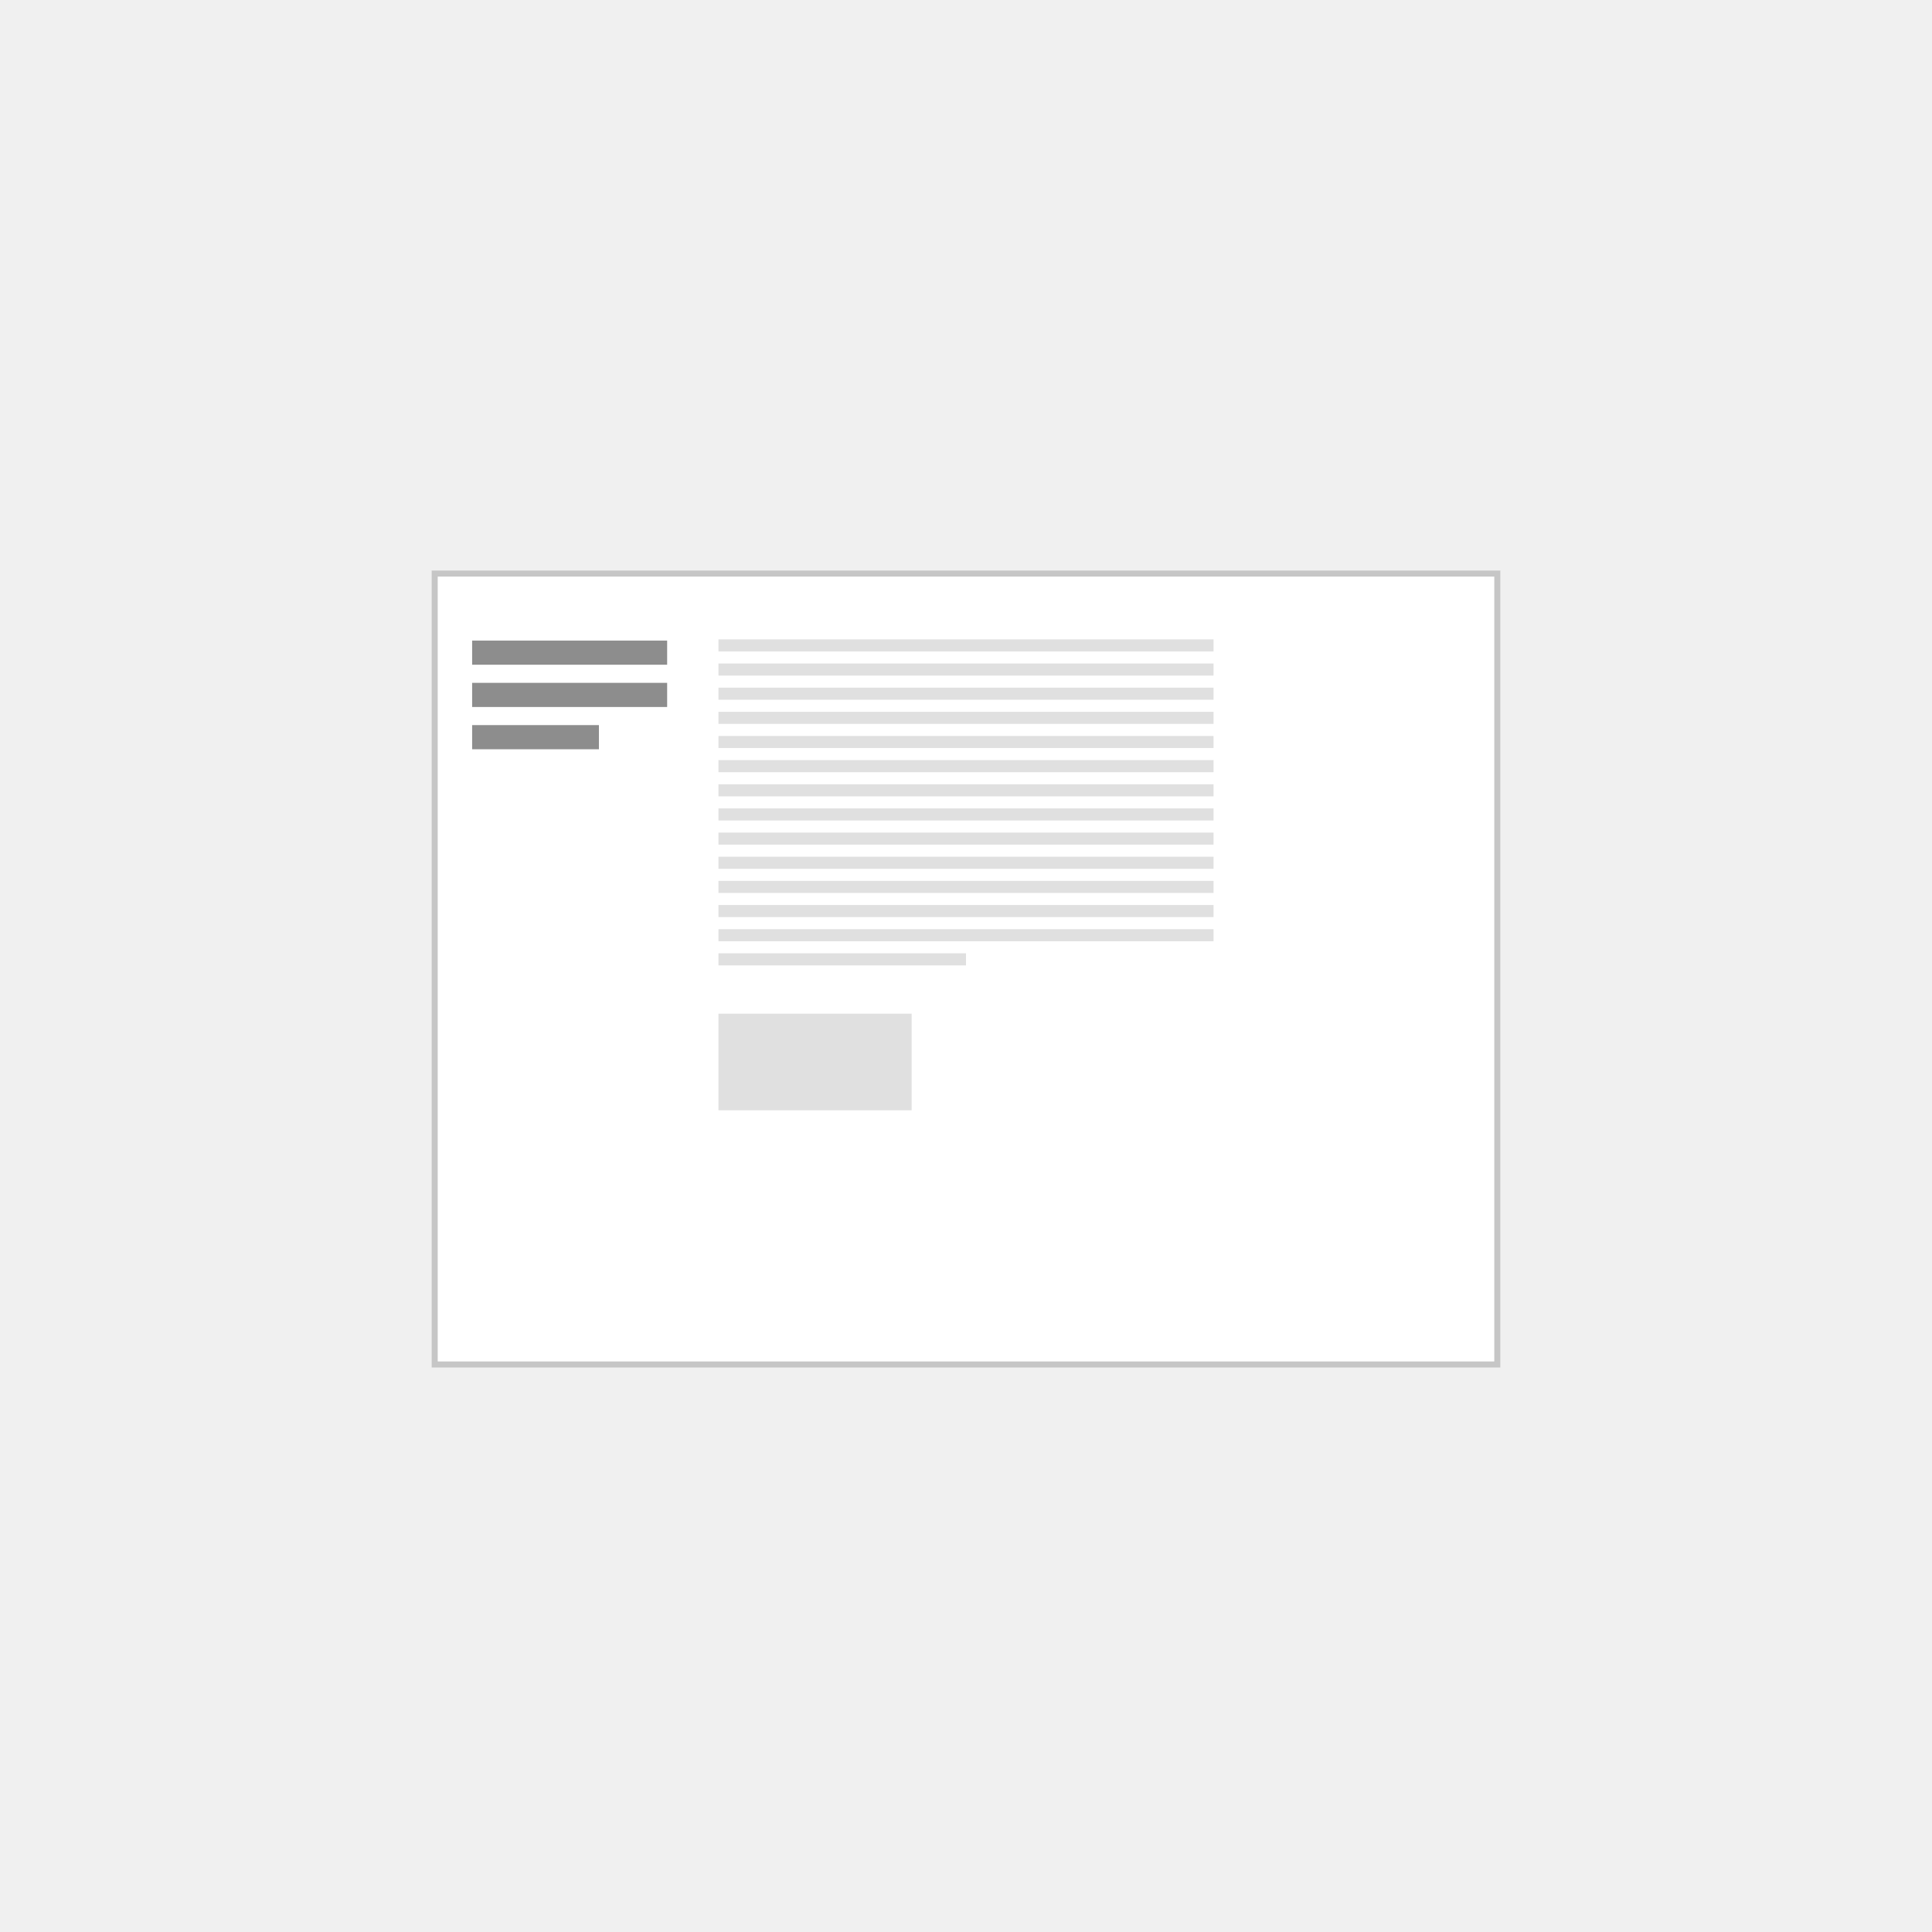
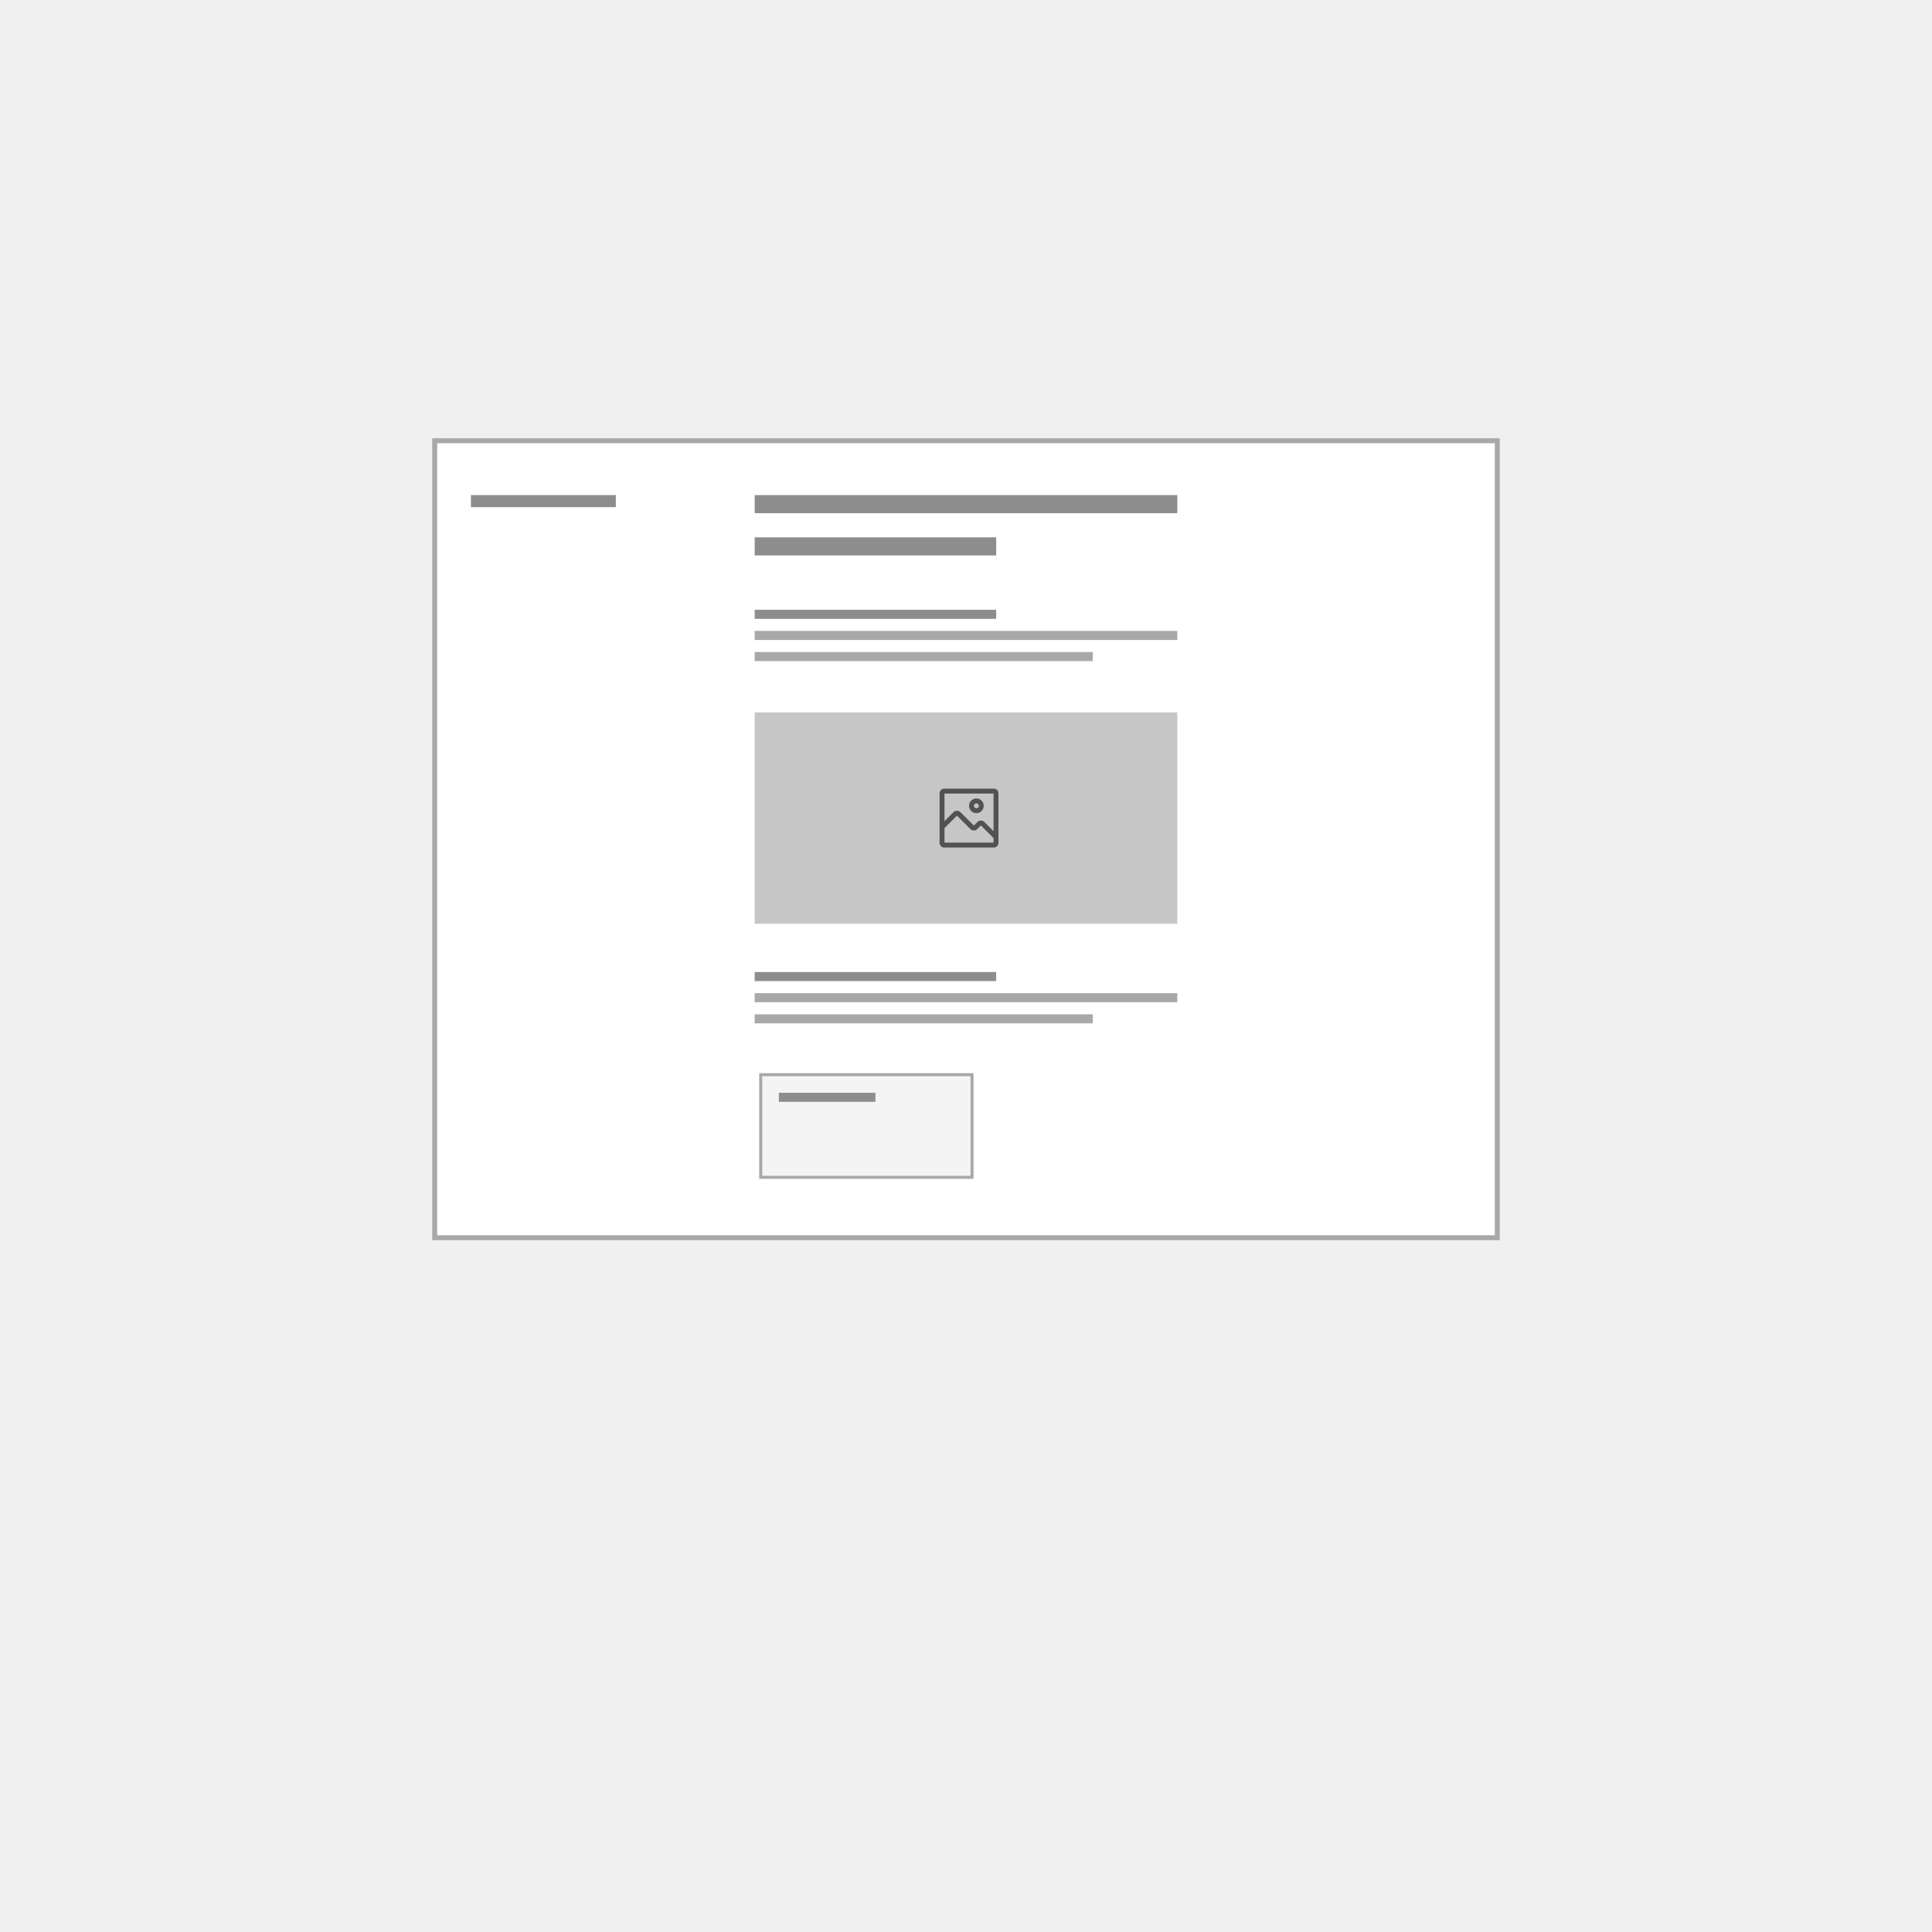
- <svg xmlns="http://www.w3.org/2000/svg" version="1.1" id="Layer_1" x="0px" y="0px" width="320px" height="320px" viewBox="0 0 320 320" enable-background="new 0 0 320 320" xml:space="preserve">
-   <g id="content_section">
-     <g id="Group-3-Copy" transform="translate(72, 95)">
-       <g id="Group-3">
-         <rect id="Rectangle-Copy-14" fill-rule="evenodd" clip-rule="evenodd" fill="#FFFFFF" stroke="#C6C6C6" width="176" height="131" />
-       </g>
-       <g id="Group-2" transform="translate(47, 8)">
-         <rect id="Rectangle-Copy" x="-40.8" y="3.1" fill-rule="evenodd" clip-rule="evenodd" fill="#8D8D8D" width="32.3" height="4" />
-         <rect id="Rectangle-Copy-2" x="-40.8" y="10.1" fill-rule="evenodd" clip-rule="evenodd" fill="#8D8D8D" width="32.3" height="4" />
-         <rect id="Rectangle-Copy-3" x="-40.8" y="17.1" fill-rule="evenodd" clip-rule="evenodd" fill="#8D8D8D" width="21" height="4" />
-       </g>
-       <rect id="Rectangle-Copy-24" x="47" y="72.9" fill-rule="evenodd" clip-rule="evenodd" fill="#E0E0E0" width="32" height="16" />
-       <g id="Group" transform="translate(47, 36)">
-         <rect id="Rectangle-Copy-4" y="-25.1" fill-rule="evenodd" clip-rule="evenodd" fill="#E0E0E0" width="82" height="2" />
-         <rect id="Rectangle-Copy-5" y="-21.1" fill-rule="evenodd" clip-rule="evenodd" fill="#E0E0E0" width="82" height="2" />
-         <rect id="Rectangle-Copy-6" y="-17.1" fill-rule="evenodd" clip-rule="evenodd" fill="#E0E0E0" width="82" height="2" />
-         <rect id="Rectangle-Copy-8" y="-13.1" fill-rule="evenodd" clip-rule="evenodd" fill="#E0E0E0" width="82" height="2" />
-         <rect id="Rectangle-Copy-9" y="-9.1" fill-rule="evenodd" clip-rule="evenodd" fill="#E0E0E0" width="82" height="2" />
-         <rect id="Rectangle-Copy-10" y="-5.1" fill-rule="evenodd" clip-rule="evenodd" fill="#E0E0E0" width="82" height="2" />
-         <rect id="Rectangle-Copy-11" y="-1.1" fill-rule="evenodd" clip-rule="evenodd" fill="#E0E0E0" width="82" height="2" />
-         <rect id="Rectangle-Copy-12" y="2.9" fill-rule="evenodd" clip-rule="evenodd" fill="#E0E0E0" width="82" height="2" />
-         <rect id="Rectangle-Copy-13" y="6.9" fill-rule="evenodd" clip-rule="evenodd" fill="#E0E0E0" width="82" height="2" />
-         <rect id="Rectangle-Copy-15" y="10.9" fill-rule="evenodd" clip-rule="evenodd" fill="#E0E0E0" width="82" height="2" />
-         <rect id="Rectangle-Copy-16" y="14.9" fill-rule="evenodd" clip-rule="evenodd" fill="#E0E0E0" width="82" height="2" />
-         <rect id="Rectangle-Copy-17" y="18.9" fill-rule="evenodd" clip-rule="evenodd" fill="#E0E0E0" width="82" height="2" />
-         <rect id="Rectangle-Copy-18" y="22.9" fill-rule="evenodd" clip-rule="evenodd" fill="#E0E0E0" width="82" height="2" />
-         <rect id="Rectangle-Copy-7" y="26.9" fill-rule="evenodd" clip-rule="evenodd" fill="#E0E0E0" width="41" height="2" />
-       </g>
-     </g>
-   </g>
+ <svg xmlns="http://www.w3.org/2000/svg" width="320" height="320" viewBox="0 0 320 320" fill="none">
+   <path fill-rule="evenodd" clip-rule="evenodd" d="M156.1 136L155.903 136.376L156.964 138.4H154V138.933H156.964L155.903 140.957L156.1 141.333L157.5 138.667L156.1 136V136Z" fill="#0F62FE" />
+   <rect x="72" y="73" width="176" height="132" fill="white" stroke="#A8A8A8" stroke-width="0.823" />
+   <rect x="126" y="178" width="35" height="17" fill="#F4F4F4" stroke="#A8A8A8" stroke-width="0.5" />
+   <rect x="125" y="118" width="70" height="35" fill="#C6C6C6" />
+   <path fill-rule="evenodd" clip-rule="evenodd" d="M161.719 134.688C161.046 134.688 160.5 134.142 160.5 133.469C160.5 132.796 161.046 132.25 161.719 132.25C162.392 132.25 162.938 132.796 162.938 133.469C162.938 133.792 162.809 134.102 162.581 134.331C162.352 134.559 162.042 134.688 161.719 134.688V134.688ZM161.719 133.062C161.494 133.062 161.312 133.244 161.312 133.469C161.312 133.693 161.494 133.875 161.719 133.875C161.943 133.875 162.125 133.693 162.125 133.469C162.125 133.244 161.943 133.062 161.719 133.062ZM164.623 130.625H156.377C155.961 130.625 155.625 130.961 155.625 131.377V139.623C155.625 139.823 155.704 140.014 155.845 140.155C155.986 140.296 156.177 140.375 156.377 140.375H164.623C164.823 140.375 165.014 140.296 165.155 140.155C165.296 140.014 165.375 139.823 165.375 139.623V131.377C165.375 130.961 165.039 130.625 164.623 130.625ZM164.562 131.438V137.665L163.043 136.146C162.891 135.993 162.684 135.908 162.468 135.908C162.253 135.908 162.046 135.993 161.893 136.146L161.312 136.739L159.078 134.521C158.926 134.368 158.719 134.283 158.503 134.283C158.288 134.283 158.081 134.368 157.928 134.521L156.438 136.012V131.438H164.562ZM156.438 139.562V137.157L158.501 135.094V135.094L160.723 137.316C160.876 137.469 161.083 137.554 161.298 137.554C161.514 137.554 161.721 137.469 161.873 137.316L162.466 136.719V136.719L164.562 138.815V139.562H156.438Z" fill="#525252" />
+   <mask id="mask0_0_4624" style="mask-type:luminance" maskUnits="userSpaceOnUse" x="155" y="130" width="11" height="11">
+     <path fill-rule="evenodd" clip-rule="evenodd" d="M161.719 134.688C161.046 134.688 160.5 134.142 160.5 133.469C160.5 132.796 161.046 132.25 161.719 132.25C162.392 132.25 162.938 132.796 162.938 133.469C162.938 133.792 162.809 134.102 162.581 134.331C162.352 134.559 162.042 134.688 161.719 134.688V134.688ZM161.719 133.062C161.494 133.062 161.312 133.244 161.312 133.469C161.312 133.693 161.494 133.875 161.719 133.875C161.943 133.875 162.125 133.693 162.125 133.469C162.125 133.244 161.943 133.062 161.719 133.062ZM164.623 130.625H156.377C155.961 130.625 155.625 130.961 155.625 131.377V139.623C155.625 139.823 155.704 140.014 155.845 140.155C155.986 140.296 156.177 140.375 156.377 140.375H164.623C164.823 140.375 165.014 140.296 165.155 140.155C165.296 140.014 165.375 139.823 165.375 139.623V131.377C165.375 130.961 165.039 130.625 164.623 130.625ZM164.562 131.438V137.665L163.043 136.146C162.891 135.993 162.684 135.908 162.468 135.908C162.253 135.908 162.046 135.993 161.893 136.146L161.312 136.739L159.078 134.521C158.926 134.368 158.719 134.283 158.503 134.283C158.288 134.283 158.081 134.368 157.928 134.521L156.438 136.012V131.438H164.562ZM156.438 139.562V137.157L158.501 135.094V135.094L160.723 137.316C160.876 137.469 161.083 137.554 161.298 137.554C161.514 137.554 161.721 137.469 161.873 137.316L162.466 136.719V136.719L164.562 138.815V139.562H156.438Z" fill="white" />
+   </mask>
+   <g mask="url(#mask0_0_4624)">
+ </g>
+   <rect x="125" y="82" width="70" height="3" fill="#8D8D8D" />
+   <rect x="125" y="89" width="40" height="3" fill="#8D8D8D" />
+   <rect x="125" y="108" width="56" height="1.5" fill="#A8A8A8" />
+   <rect x="125" y="104.5" width="70" height="1.5" fill="#A8A8A8" />
+   <rect x="125" y="101" width="40" height="1.5" fill="#8D8D8D" />
+   <rect x="125" y="168" width="56" height="1.5" fill="#A8A8A8" />
+   <rect x="125" y="164.5" width="70" height="1.5" fill="#A8A8A8" />
+   <rect x="125" y="161" width="40" height="1.5" fill="#8D8D8D" />
+   <rect x="129" y="181" width="16" height="1.5" fill="#8D8D8D" />
+   <rect x="78" y="82" width="24" height="2" fill="#8D8D8D" />
</svg>
